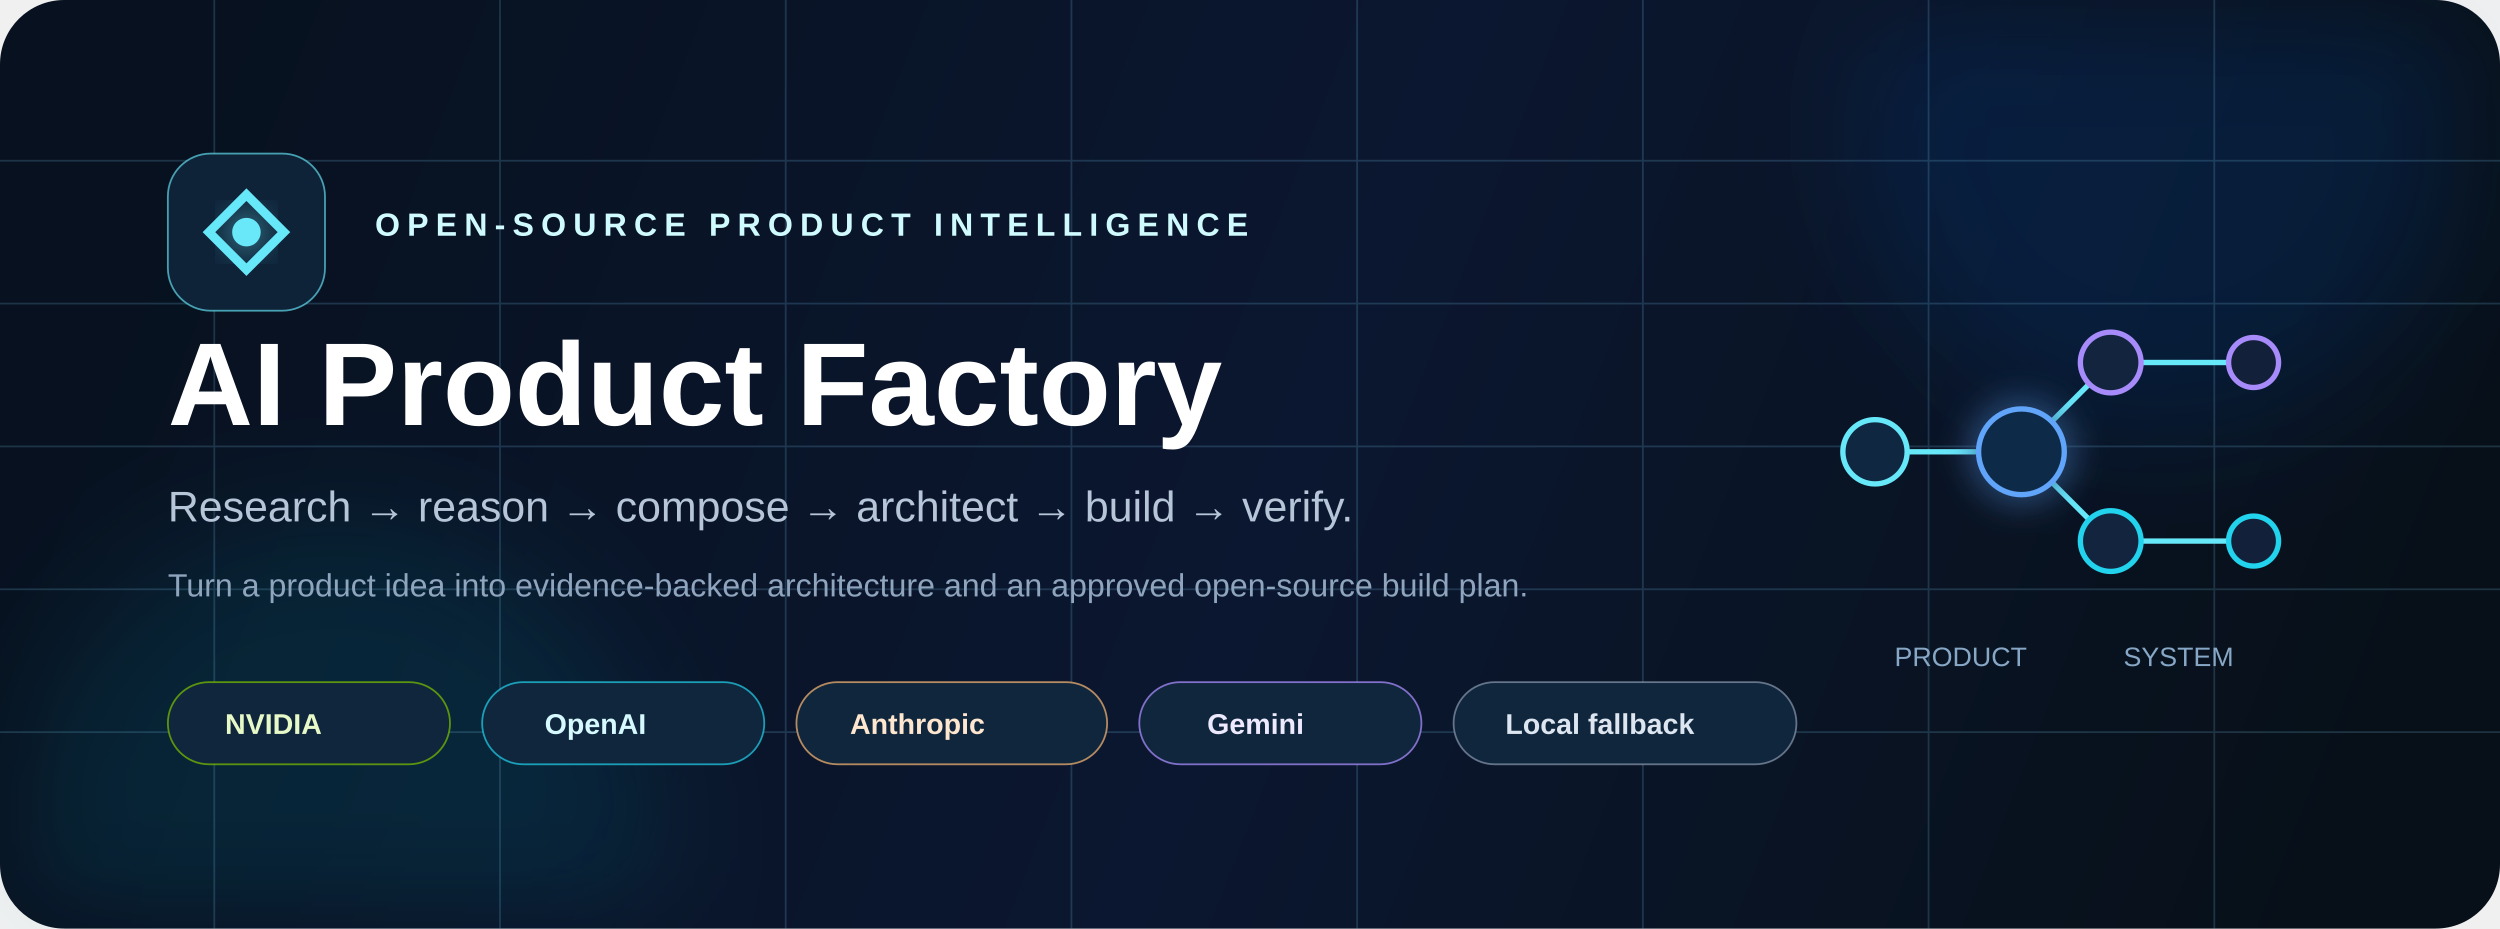
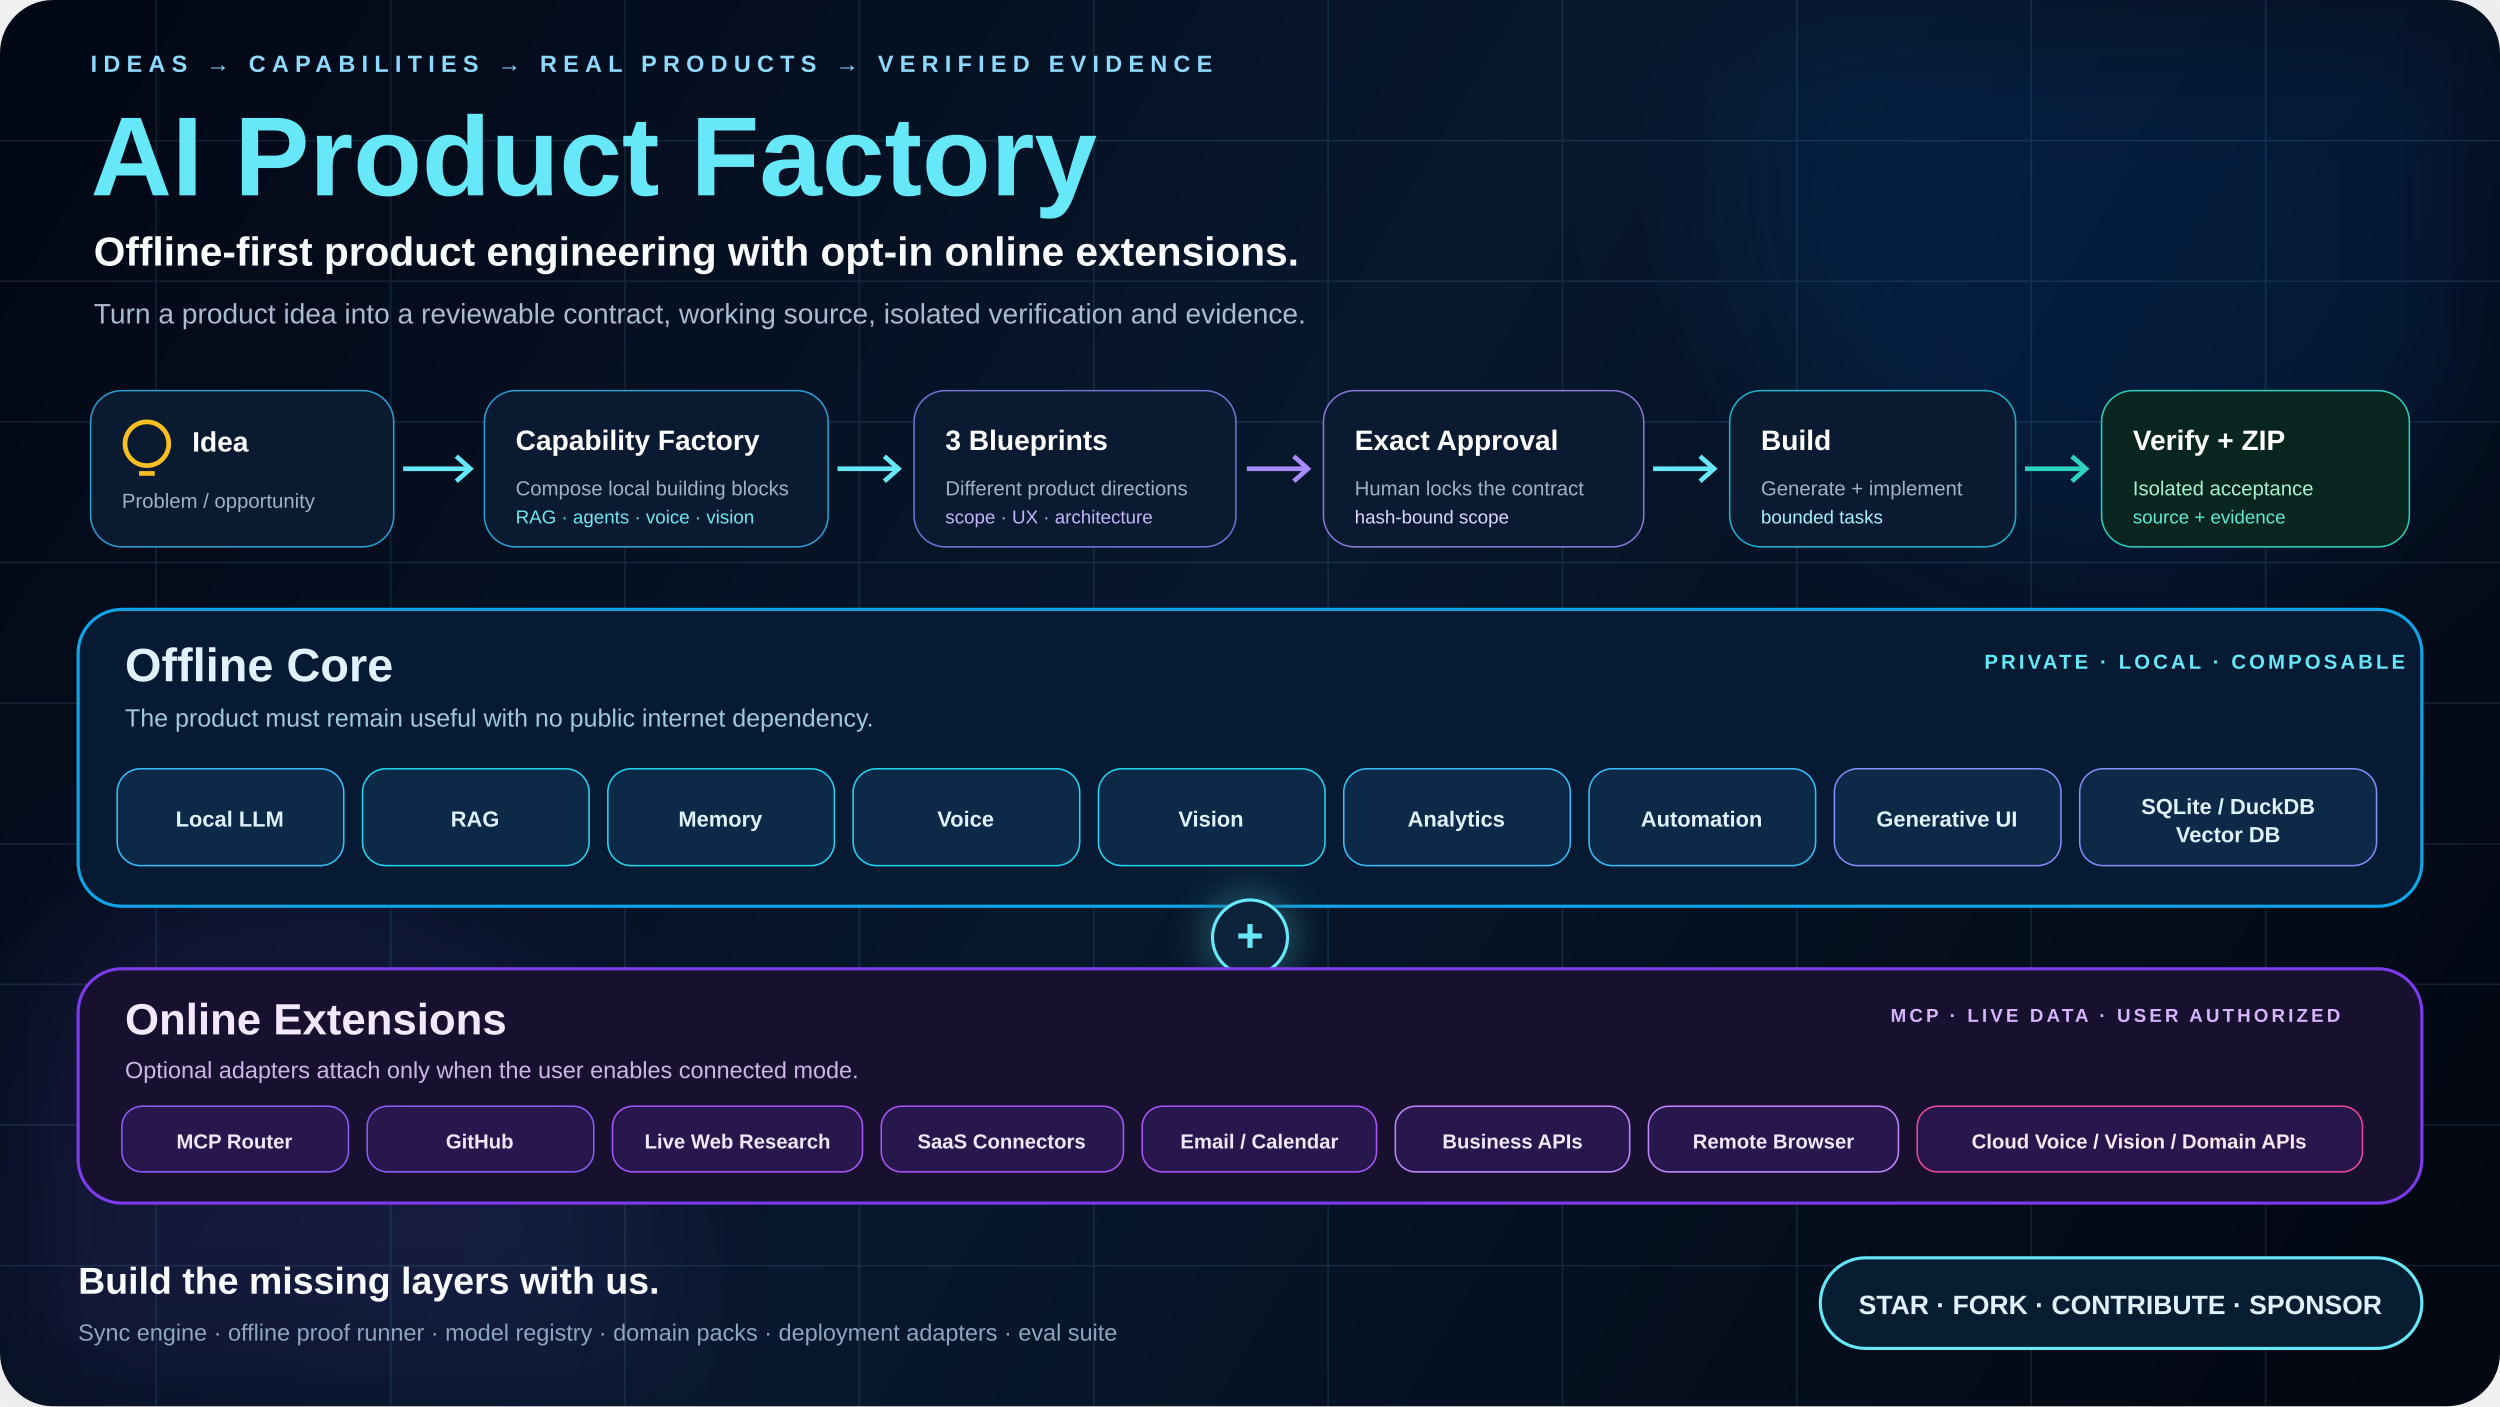
- <svg xmlns="http://www.w3.org/2000/svg" width="1400" height="520" viewBox="0 0 1400 520" fill="none">
+ <svg xmlns="http://www.w3.org/2000/svg" width="1600" height="900" viewBox="0 0 1600 900" fill="none">
  <defs>
-     <linearGradient id="bg" x1="80" y1="20" x2="1320" y2="500" gradientUnits="userSpaceOnUse">
-       <stop stop-color="#07111F" />
-       <stop offset="0.52" stop-color="#0B1730" />
-       <stop offset="1" stop-color="#071018" />
+     <linearGradient id="bg" x1="80" y1="20" x2="1540" y2="880" gradientUnits="userSpaceOnUse">
+       <stop stop-color="#030816" />
+       <stop offset=".48" stop-color="#07182D" />
+       <stop offset="1" stop-color="#030711" />
    </linearGradient>
-     <linearGradient id="accent" x1="310" y1="112" x2="1050" y2="430" gradientUnits="userSpaceOnUse">
+     <linearGradient id="brand" x1="60" y1="70" x2="800" y2="150">
      <stop stop-color="#67E8F9" />
-       <stop offset="0.5" stop-color="#60A5FA" />
-       <stop offset="1" stop-color="#A78BFA" />
+       <stop offset=".46" stop-color="#60A5FA" />
+       <stop offset="1" stop-color="#C084FC" />
    </linearGradient>
-     <filter id="glow" x="-60%" y="-60%" width="220%" height="220%">
-       <feGaussianBlur stdDeviation="10" result="blur" />
+     <linearGradient id="offline" x1="50" y1="390" x2="1510" y2="600">
+       <stop stop-color="#0EA5E9" />
+       <stop offset=".5" stop-color="#22D3EE" />
+       <stop offset="1" stop-color="#2563EB" />
+     </linearGradient>
+     <linearGradient id="online" x1="50" y1="600" x2="1510" y2="760">
+       <stop stop-color="#7C3AED" />
+       <stop offset=".5" stop-color="#A855F7" />
+       <stop offset="1" stop-color="#EC4899" />
+     </linearGradient>
+     <filter id="glow" x="-80%" y="-80%" width="260%" height="260%">
+       <feGaussianBlur stdDeviation="12" result="b" />
      <feMerge>
-         <feMergeNode in="blur" />
+         <feMergeNode in="b" />
        <feMergeNode in="SourceGraphic" />
      </feMerge>
    </filter>
-     <filter id="soft" x="-40%" y="-40%" width="180%" height="180%">
-       <feGaussianBlur stdDeviation="36" />
+     <filter id="soft" x="-50%" y="-50%" width="200%" height="200%">
+       <feGaussianBlur stdDeviation="52" />
    </filter>
  </defs>
-   <rect width="1400" height="520" rx="36" fill="url(#bg)" />
-   <circle cx="1210" cy="72" r="170" fill="#2563EB" fill-opacity="0.13" filter="url(#soft)" />
-   <circle cx="188" cy="470" r="180" fill="#06B6D4" fill-opacity="0.11" filter="url(#soft)" />
-   <g opacity="0.18" stroke="#7DD3FC">
-     <path d="M0 90H1400M0 170H1400M0 250H1400M0 330H1400M0 410H1400" />
-     <path d="M120 0V520M280 0V520M440 0V520M600 0V520M760 0V520M920 0V520M1080 0V520M1240 0V520" />
+   <rect width="1600" height="900" rx="34" fill="url(#bg)" />
+   <circle cx="1365" cy="110" r="260" fill="#2563EB" fill-opacity=".13" filter="url(#soft)" />
+   <circle cx="180" cy="810" r="240" fill="#8B5CF6" fill-opacity=".12" filter="url(#soft)" />
+   <g opacity=".12" stroke="#7DD3FC">
+     <path d="M0 90H1600M0 180H1600M0 270H1600M0 360H1600M0 450H1600M0 540H1600M0 630H1600M0 720H1600M0 810H1600" />
+     <path d="M100 0V900M250 0V900M400 0V900M550 0V900M700 0V900M850 0V900M1000 0V900M1150 0V900M1300 0V900M1450 0V900" />
  </g>
-   <g transform="translate(94 86)">
-     <rect x="0" y="0" width="88" height="88" rx="24" fill="#0E2238" stroke="#67E8F9" stroke-opacity="0.65" />
-     <path d="M23 44L44 23L65 44L44 65L23 44Z" stroke="url(#accent)" stroke-width="5" />
-     <circle cx="44" cy="44" r="8" fill="#67E8F9" filter="url(#glow)" />
+   <text x="58" y="46" fill="#8FD9FF" font-family="Arial,Helvetica,sans-serif" font-size="15" font-weight="700" letter-spacing="4">IDEAS → CAPABILITIES → REAL PRODUCTS → VERIFIED EVIDENCE</text>
+   <text x="58" y="125" fill="url(#brand)" font-family="Arial,Helvetica,sans-serif" font-size="72" font-weight="900">AI Product Factory</text>
+   <text x="60" y="170" fill="#F8FAFC" font-family="Arial,Helvetica,sans-serif" font-size="26" font-weight="700">Offline-first product engineering with opt-in online extensions.</text>
+   <text x="60" y="207" fill="#A9BCD0" font-family="Arial,Helvetica,sans-serif" font-size="18">Turn a product idea into a reviewable contract, working source, isolated verification and evidence.</text>
+   <g font-family="Arial,Helvetica,sans-serif">
+     <g transform="translate(58 250)">
+       <rect width="194" height="100" rx="20" fill="#0A1B31" stroke="#38BDF8" stroke-opacity=".8" />
+       <circle cx="36" cy="34" r="14" stroke="#FBBF24" stroke-width="3" />
+       <path d="M31 53H41" stroke="#FBBF24" stroke-width="3" />
+       <text x="65" y="39" fill="white" font-size="18" font-weight="800">Idea</text>
+       <text x="20" y="75" fill="#9FB2C7" font-size="13">Problem / opportunity</text>
+     </g>
+     <path d="M258 300H300" stroke="#67E8F9" stroke-width="3" />
+     <path d="M292 292L301 300L292 308" stroke="#67E8F9" stroke-width="3" />
+     <g transform="translate(310 250)">
+       <rect width="220" height="100" rx="20" fill="#0A1B31" stroke="#38BDF8" stroke-opacity=".8" />
+       <text x="20" y="38" fill="white" font-size="18" font-weight="800">Capability Factory</text>
+       <text x="20" y="67" fill="#9FB2C7" font-size="13">Compose local building blocks</text>
+       <text x="20" y="85" fill="#6FE7F1" font-size="12">RAG · agents · voice · vision</text>
+     </g>
+     <path d="M536 300H574" stroke="#67E8F9" stroke-width="3" />
+     <path d="M566 292L575 300L566 308" stroke="#67E8F9" stroke-width="3" />
+     <g transform="translate(585 250)">
+       <rect width="206" height="100" rx="20" fill="#0A1B31" stroke="#818CF8" stroke-opacity=".8" />
+       <text x="20" y="38" fill="white" font-size="18" font-weight="800">3 Blueprints</text>
+       <text x="20" y="67" fill="#9FB2C7" font-size="13">Different product directions</text>
+       <text x="20" y="85" fill="#C4B5FD" font-size="12">scope · UX · architecture</text>
+     </g>
+     <path d="M798 300H836" stroke="#A78BFA" stroke-width="3" />
+     <path d="M828 292L837 300L828 308" stroke="#A78BFA" stroke-width="3" />
+     <g transform="translate(847 250)">
+       <rect width="205" height="100" rx="20" fill="#0A1B31" stroke="#A78BFA" stroke-opacity=".8" />
+       <text x="20" y="38" fill="white" font-size="18" font-weight="800">Exact Approval</text>
+       <text x="20" y="67" fill="#9FB2C7" font-size="13">Human locks the contract</text>
+       <text x="20" y="85" fill="#DDD6FE" font-size="12">hash-bound scope</text>
+     </g>
+     <path d="M1058 300H1096" stroke="#67E8F9" stroke-width="3" />
+     <path d="M1088 292L1097 300L1088 308" stroke="#67E8F9" stroke-width="3" />
+     <g transform="translate(1107 250)">
+       <rect width="183" height="100" rx="20" fill="#0A1B31" stroke="#22D3EE" stroke-opacity=".8" />
+       <text x="20" y="38" fill="white" font-size="18" font-weight="800">Build</text>
+       <text x="20" y="67" fill="#9FB2C7" font-size="13">Generate + implement</text>
+       <text x="20" y="85" fill="#A5F3FC" font-size="12">bounded tasks</text>
+     </g>
+     <path d="M1296 300H1334" stroke="#2DD4BF" stroke-width="3" />
+     <path d="M1326 292L1335 300L1326 308" stroke="#2DD4BF" stroke-width="3" />
+     <g transform="translate(1345 250)">
+       <rect width="197" height="100" rx="20" fill="#08251F" stroke="#2DD4BF" stroke-opacity=".95" />
+       <text x="20" y="38" fill="white" font-size="18" font-weight="800">Verify + ZIP</text>
+       <text x="20" y="67" fill="#A7F3D0" font-size="13">Isolated acceptance</text>
+       <text x="20" y="85" fill="#5EEAD4" font-size="12">source + evidence</text>
+     </g>
  </g>
-   <text x="210" y="132" fill="#CFFAFE" font-family="Arial, Helvetica, sans-serif" font-size="18" font-weight="700" letter-spacing="4">OPEN-SOURCE PRODUCT INTELLIGENCE</text>
-   <text x="94" y="238" fill="white" font-family="Arial, Helvetica, sans-serif" font-size="66" font-weight="800">AI Product Factory</text>
-   <text x="94" y="292" fill="#B6C5D8" font-family="Arial, Helvetica, sans-serif" font-size="24">Research → reason → compose → architect → build → verify.</text>
-   <text x="94" y="334" fill="#8FA5BE" font-family="Arial, Helvetica, sans-serif" font-size="18">Turn a product idea into evidence-backed architecture and an approved open-source build plan.</text>
-   <g font-family="Arial, Helvetica, sans-serif" font-size="16" font-weight="700">
-     <rect x="94" y="382" width="158" height="46" rx="23" fill="#10263D" stroke="#76B900" stroke-opacity="0.75" />
-     <text x="126" y="411" fill="#E7F9C7">NVIDIA</text>
-     <rect x="270" y="382" width="158" height="46" rx="23" fill="#10263D" stroke="#22D3EE" stroke-opacity="0.7" />
-     <text x="305" y="411" fill="#D6F9FF">OpenAI</text>
-     <rect x="446" y="382" width="174" height="46" rx="23" fill="#10263D" stroke="#FDBA74" stroke-opacity="0.7" />
-     <text x="476" y="411" fill="#FFE7CF">Anthropic</text>
-     <rect x="638" y="382" width="158" height="46" rx="23" fill="#10263D" stroke="#A78BFA" stroke-opacity="0.75" />
-     <text x="676" y="411" fill="#EDE9FE">Gemini</text>
-     <rect x="814" y="382" width="192" height="46" rx="23" fill="#10263D" stroke="#94A3B8" stroke-opacity="0.65" />
-     <text x="843" y="411" fill="#DDE6F0">Local fallback</text>
+   <g transform="translate(50 390)">
+     <rect width="1500" height="190" rx="28" fill="#061B33" stroke="url(#offline)" stroke-width="2" />
+     <text x="30" y="46" fill="#E0F2FE" font-family="Arial,Helvetica,sans-serif" font-size="30" font-weight="900">Offline Core</text>
+     <text x="30" y="75" fill="#9FC9DF" font-family="Arial,Helvetica,sans-serif" font-size="16">The product must remain useful with no public internet dependency.</text>
+     <text x="1220" y="38" fill="#67E8F9" font-family="Arial,Helvetica,sans-serif" font-size="13" font-weight="700" letter-spacing="2">PRIVATE · LOCAL · COMPOSABLE</text>
+     <g font-family="Arial,Helvetica,sans-serif" font-size="14" font-weight="700" text-anchor="middle">
+       <g transform="translate(25 102)">
+         <rect width="145" height="62" rx="15" fill="#0C2948" stroke="#38BDF8" />
+         <text x="72" y="37" fill="#E0F2FE">Local LLM</text>
+       </g>
+       <g transform="translate(182 102)">
+         <rect width="145" height="62" rx="15" fill="#0C2948" stroke="#22D3EE" />
+         <text x="72" y="37" fill="#E0F2FE">RAG</text>
+       </g>
+       <g transform="translate(339 102)">
+         <rect width="145" height="62" rx="15" fill="#0C2948" stroke="#22D3EE" />
+         <text x="72" y="37" fill="#E0F2FE">Memory</text>
+       </g>
+       <g transform="translate(496 102)">
+         <rect width="145" height="62" rx="15" fill="#0C2948" stroke="#22D3EE" />
+         <text x="72" y="37" fill="#E0F2FE">Voice</text>
+       </g>
+       <g transform="translate(653 102)">
+         <rect width="145" height="62" rx="15" fill="#0C2948" stroke="#22D3EE" />
+         <text x="72" y="37" fill="#E0F2FE">Vision</text>
+       </g>
+       <g transform="translate(810 102)">
+         <rect width="145" height="62" rx="15" fill="#0C2948" stroke="#38BDF8" />
+         <text x="72" y="37" fill="#E0F2FE">Analytics</text>
+       </g>
+       <g transform="translate(967 102)">
+         <rect width="145" height="62" rx="15" fill="#0C2948" stroke="#38BDF8" />
+         <text x="72" y="37" fill="#E0F2FE">Automation</text>
+       </g>
+       <g transform="translate(1124 102)">
+         <rect width="145" height="62" rx="15" fill="#0C2948" stroke="#818CF8" />
+         <text x="72" y="37" fill="#E0F2FE">Generative UI</text>
+       </g>
+       <g transform="translate(1281 102)">
+         <rect width="190" height="62" rx="15" fill="#0C2948" stroke="#818CF8" />
+         <text x="95" y="29" fill="#E0F2FE">SQLite / DuckDB</text>
+         <text x="95" y="47" fill="#E0F2FE">Vector DB</text>
+       </g>
+     </g>
  </g>
-   <g transform="translate(1050 165)">
-     <path d="M0 88H82M82 88L132 38M82 88L132 138M132 38H212M132 138H212" stroke="url(#accent)" stroke-width="3" stroke-linecap="round" />
-     <circle cx="0" cy="88" r="18" fill="#0F2740" stroke="#67E8F9" stroke-width="3" />
-     <circle cx="82" cy="88" r="24" fill="#102B48" stroke="#60A5FA" stroke-width="3" filter="url(#glow)" />
-     <circle cx="132" cy="38" r="17" fill="#13243F" stroke="#A78BFA" stroke-width="3" />
-     <circle cx="132" cy="138" r="17" fill="#13243F" stroke="#22D3EE" stroke-width="3" />
-     <circle cx="212" cy="38" r="14" fill="#12203A" stroke="#A78BFA" stroke-width="3" />
-     <circle cx="212" cy="138" r="14" fill="#12203A" stroke="#22D3EE" stroke-width="3" />
-     <text x="48" y="208" fill="#87A7C6" font-family="Arial, Helvetica, sans-serif" font-size="15" text-anchor="middle">PRODUCT</text>
-     <text x="170" y="208" fill="#87A7C6" font-family="Arial, Helvetica, sans-serif" font-size="15" text-anchor="middle">SYSTEM</text>
+   <circle cx="800" cy="600" r="24" fill="#09243A" stroke="#67E8F9" stroke-width="2" filter="url(#glow)" />
+   <text x="800" y="609" text-anchor="middle" fill="#67E8F9" font-family="Arial" font-size="30" font-weight="700">+</text>
+   <g transform="translate(50 620)">
+     <rect width="1500" height="150" rx="28" fill="#17102F" stroke="url(#online)" stroke-width="2" />
+     <text x="30" y="42" fill="#F3E8FF" font-family="Arial,Helvetica,sans-serif" font-size="28" font-weight="900">Online Extensions</text>
+     <text x="30" y="70" fill="#CDB7E9" font-family="Arial,Helvetica,sans-serif" font-size="15">Optional adapters attach only when the user enables connected mode.</text>
+     <text x="1160" y="34" fill="#D8B4FE" font-family="Arial,Helvetica,sans-serif" font-size="12" font-weight="700" letter-spacing="2">MCP · LIVE DATA · USER AUTHORIZED</text>
+     <g font-family="Arial,Helvetica,sans-serif" font-size="13" font-weight="700" text-anchor="middle">
+       <g transform="translate(28 88)">
+         <rect width="145" height="42" rx="13" fill="#27174C" stroke="#8B5CF6" />
+         <text x="72" y="27" fill="#F3E8FF">MCP Router</text>
+       </g>
+       <g transform="translate(185 88)">
+         <rect width="145" height="42" rx="13" fill="#27174C" stroke="#8B5CF6" />
+         <text x="72" y="27" fill="#F3E8FF">GitHub</text>
+       </g>
+       <g transform="translate(342 88)">
+         <rect width="160" height="42" rx="13" fill="#27174C" stroke="#A855F7" />
+         <text x="80" y="27" fill="#F3E8FF">Live Web Research</text>
+       </g>
+       <g transform="translate(514 88)">
+         <rect width="155" height="42" rx="13" fill="#27174C" stroke="#A855F7" />
+         <text x="77" y="27" fill="#F3E8FF">SaaS Connectors</text>
+       </g>
+       <g transform="translate(681 88)">
+         <rect width="150" height="42" rx="13" fill="#27174C" stroke="#A855F7" />
+         <text x="75" y="27" fill="#F3E8FF">Email / Calendar</text>
+       </g>
+       <g transform="translate(843 88)">
+         <rect width="150" height="42" rx="13" fill="#27174C" stroke="#C084FC" />
+         <text x="75" y="27" fill="#F3E8FF">Business APIs</text>
+       </g>
+       <g transform="translate(1005 88)">
+         <rect width="160" height="42" rx="13" fill="#27174C" stroke="#C084FC" />
+         <text x="80" y="27" fill="#F3E8FF">Remote Browser</text>
+       </g>
+       <g transform="translate(1177 88)">
+         <rect width="285" height="42" rx="13" fill="#27174C" stroke="#EC4899" />
+         <text x="142" y="27" fill="#FCE7F3">Cloud Voice / Vision / Domain APIs</text>
+       </g>
+     </g>
+   </g>
+   <g transform="translate(50 800)" font-family="Arial,Helvetica,sans-serif">
+     <text x="0" y="28" fill="#F8FAFC" font-size="24" font-weight="900">Build the missing layers with us.</text>
+     <text x="0" y="58" fill="#8CA7C0" font-size="15">Sync engine · offline proof runner · model registry · domain packs · deployment adapters · eval suite</text>
+     <rect x="1115" y="5" width="385" height="58" rx="29" fill="#071D31" stroke="url(#brand)" stroke-width="2" />
+     <text x="1307" y="41" text-anchor="middle" fill="#E0F2FE" font-size="17" font-weight="800">STAR · FORK · CONTRIBUTE · SPONSOR</text>
  </g>
</svg>
